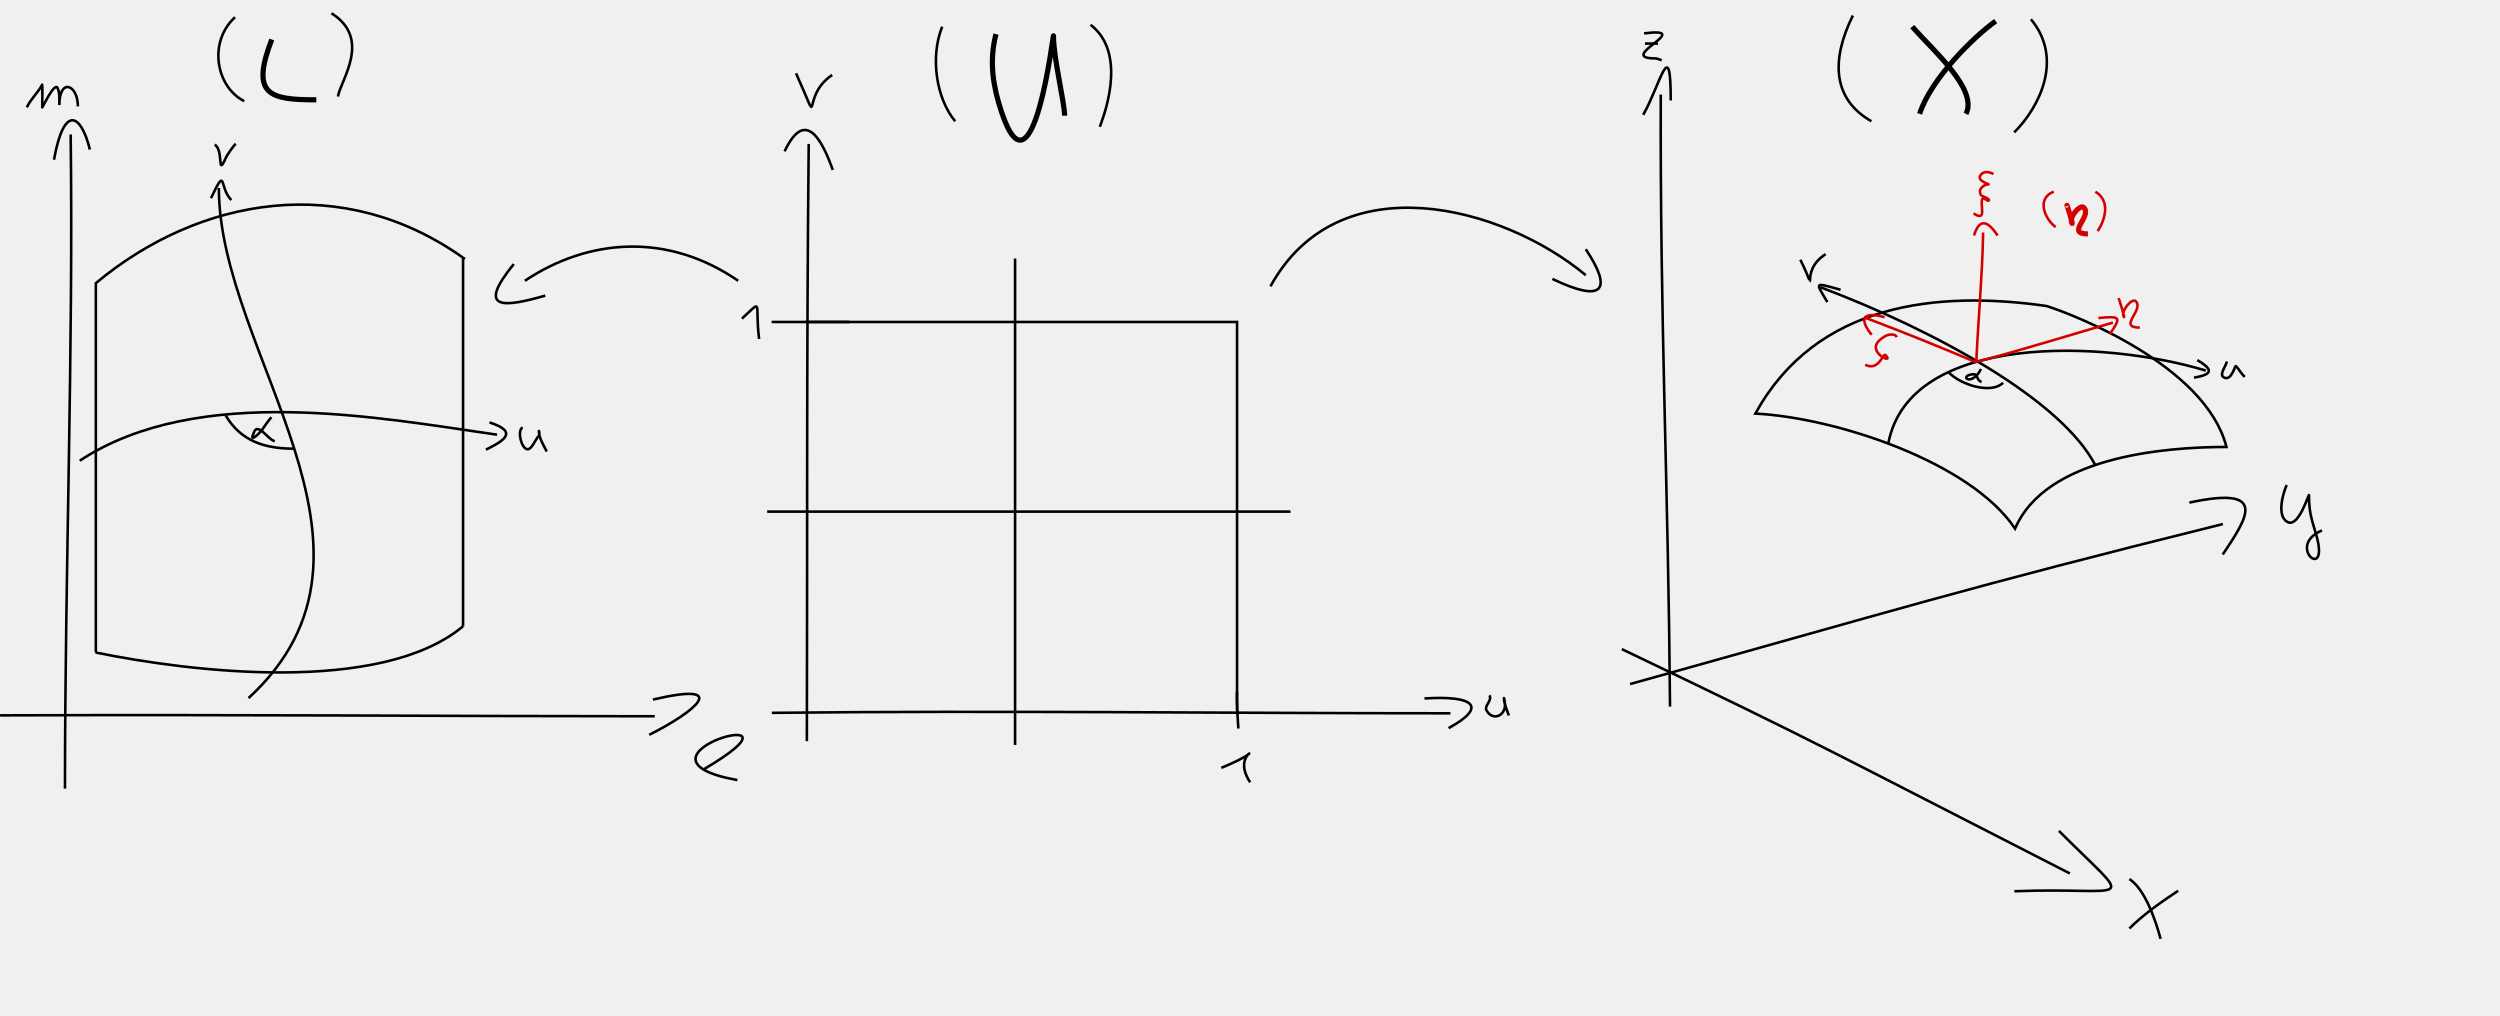
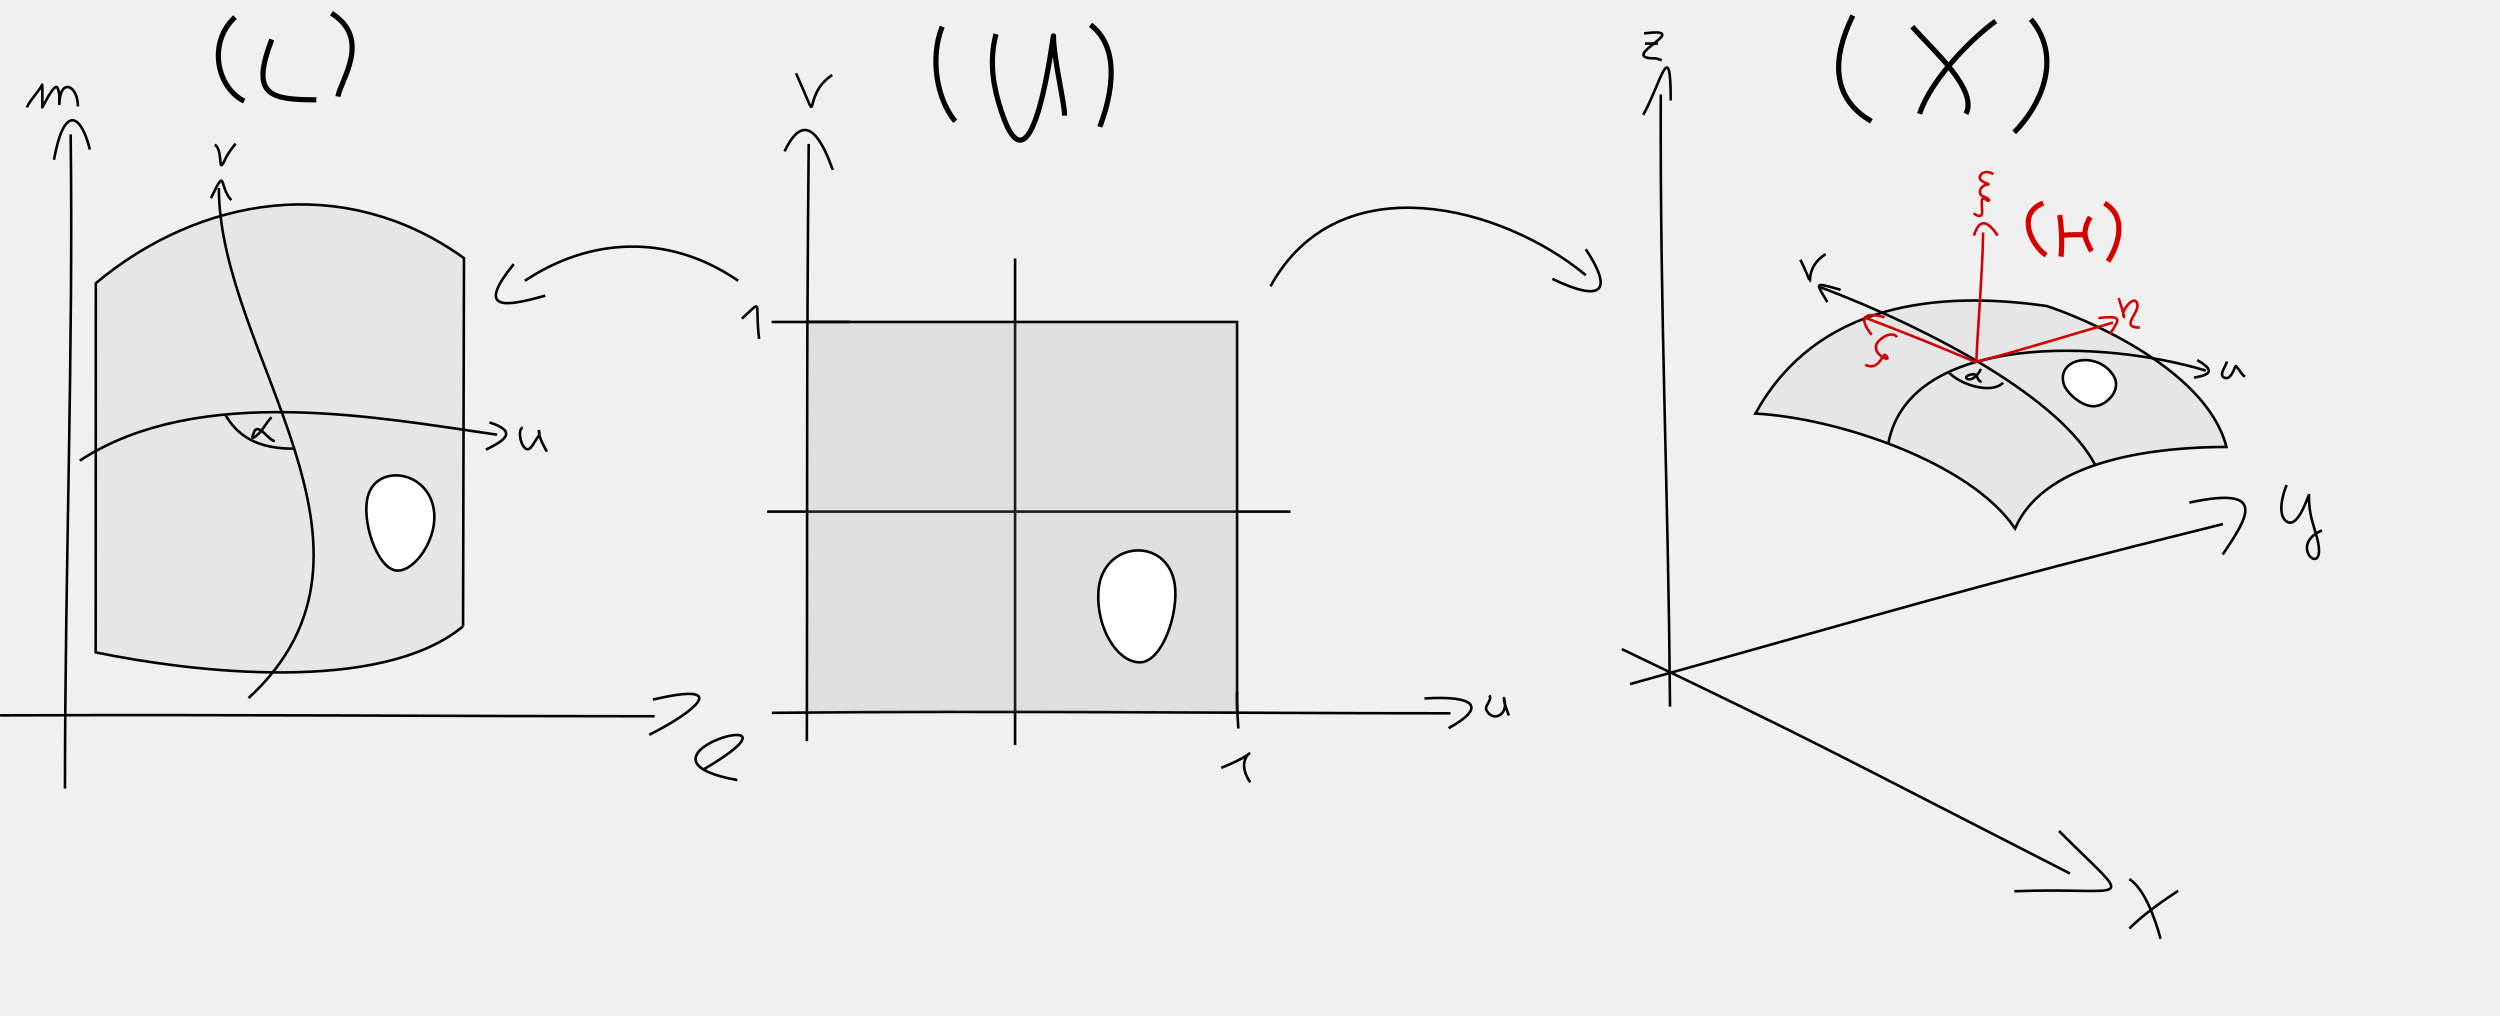
<svg xmlns="http://www.w3.org/2000/svg" version="1.1" id="svg2" viewBox="0 0 962.801 390.985" height="110.345mm" width="271.724mm">
  <defs id="defs4" />
  <g transform="translate(-9.976709,21.34261)" id="layer1">
    <path id="path4164" d="M 37.194,30.429 C 38.245,114.367 35,198.267 35,282.362" style="fill:none;fill-rule:evenodd;stroke:#000000;stroke-width:1;stroke-linecap:butt;stroke-linejoin:miter;stroke-opacity:1" />
    <path id="path4166" d="m 30.77,40.163 c 3.834,-21.433 10.414,-17.759 13.817,-3.903" style="fill:none;fill-rule:evenodd;stroke:#000000;stroke-width:1;stroke-linecap:butt;stroke-linejoin:miter;stroke-opacity:1" />
    <path id="path4168" d="m 10,254.158 c 97.202,-0.361 167.814,0.347 252.143,0.347" style="fill:none;fill-rule:evenodd;stroke:#000000;stroke-width:1;stroke-linecap:butt;stroke-linejoin:miter;stroke-opacity:1" />
    <path id="path4170" d="m 261.429,248.076 c 30.875,-7.21 15.862,4.926 -1.429,13.571" style="fill:none;fill-rule:evenodd;stroke:#000000;stroke-width:1;stroke-linecap:butt;stroke-linejoin:miter;stroke-opacity:1" />
    <path id="path4174" d="M 321.429,34.076 C 320.559,119.681 320.943,186.742 320.714,264.076" style="fill:none;fill-rule:evenodd;stroke:#000000;stroke-width:1;stroke-linecap:butt;stroke-linejoin:miter;stroke-opacity:1" />
    <path id="path4176" d="m 312.143,36.934 c 8.193,-17.297 14.688,-3.536 18.571,7.143" style="fill:none;fill-rule:evenodd;stroke:#000000;stroke-width:1;stroke-linecap:butt;stroke-linejoin:miter;stroke-opacity:1" />
    <path id="path4184" d="m 307.23,253.189 c 87.324,-0.961 173.71,0.173 261.342,0.173" style="fill:none;fill-rule:evenodd;stroke:#000000;stroke-width:1;stroke-linecap:butt;stroke-linejoin:miter;stroke-opacity:1" />
    <path id="path4186" d="m 558.571,247.648 c 19.3,-1.237 24.339,3.218 9.286,11.429" style="fill:none;fill-rule:evenodd;stroke:#000000;stroke-width:1;stroke-linecap:butt;stroke-linejoin:miter;stroke-opacity:1" />
    <path id="path4192" d="m 280.822,275.05 c 47.391,-27.819 -35.961,-4.885 13.132,4.041" style="fill:none;fill-rule:evenodd;stroke:#000000;stroke-width:1;stroke-linecap:butt;stroke-linejoin:miter;stroke-opacity:1" />
    <path id="path4210" d="m 316.549,6.89 c 10.707,23.747 1.181,9.13 13.926,0.633" style="fill:none;fill-rule:evenodd;stroke:#000000;stroke-width:1;stroke-linecap:butt;stroke-linejoin:miter;stroke-opacity:1" />
    <path id="path4228" d="m 649.571,15.076 c -0.3,87.561 2.857,148.677 3.571,235.714" style="fill:none;fill-rule:evenodd;stroke:#000000;stroke-width:1;stroke-linecap:butt;stroke-linejoin:miter;stroke-opacity:1" />
    <path id="path4234" d="m 634.571,228.648 c 79.187,37.879 77.637,37.927 172.565,86.405" style="fill:none;fill-rule:evenodd;stroke:#000000;stroke-width:1;stroke-linecap:butt;stroke-linejoin:miter;stroke-opacity:1" />
    <path id="path4240" d="m 637.751,242.098 c 103.074,-28.695 127.392,-36.566 228.294,-61.619" style="fill:none;fill-rule:evenodd;stroke:#000000;stroke-width:1;stroke-linecap:butt;stroke-linejoin:miter;stroke-opacity:1" />
    <path id="path4242" d="m 853.143,172.219 c 30.961,-6.686 22.155,6.053 12.857,20" style="fill:none;fill-rule:evenodd;stroke:#000000;stroke-width:1;stroke-linecap:butt;stroke-linejoin:miter;stroke-opacity:1" />
    <path id="path4244" d="m 785.739,321.9 c 45.079,-1.811 47.396,6.99 17.173,-23.234" style="fill:none;fill-rule:evenodd;stroke:#000000;stroke-width:1;stroke-linecap:butt;stroke-linejoin:miter;stroke-opacity:1" />
    <path id="path4250" d="m 642.802,22.895 c 6.574,-11.492 10.607,-31.482 10.607,-5.556" style="fill:none;fill-rule:evenodd;stroke:#000000;stroke-width:1;stroke-linecap:butt;stroke-linejoin:miter;stroke-opacity:1" />
    <path id="path4252" d="m 830.046,317.207 c 7.433,4.712 11.8,22.28 12.013,23.025" style="fill:none;fill-rule:evenodd;stroke:#000000;stroke-width:1;stroke-linecap:butt;stroke-linejoin:miter;stroke-opacity:1" />
    <path id="path4256" d="m 830.046,336.227 c 5.589,-5.593 12.875,-10.586 18.77,-14.516" style="fill:none;fill-rule:evenodd;stroke:#000000;stroke-width:1;stroke-linecap:butt;stroke-linejoin:miter;stroke-opacity:1" />
    <path id="path4260" d="m 890.643,165.434 c -1.389,2.957 -4.058,12.078 0.357,14.286 4.37,2.185 8.214,-11.394 8.214,-10.357 0,5.442 0.67,8.431 2.5,14.286 6.29,20.129 -12.085,5.537 2.5,-0.714" style="fill:none;fill-rule:evenodd;stroke:#000000;stroke-width:1;stroke-linecap:butt;stroke-linejoin:miter;stroke-opacity:1" />
    <path id="path4262" d="m 643.143,-8.495 c 20.244,-2.534 -11.344,9.643 4.286,9.643 0.867,0 1.667,0.476 2.5,0.714" style="fill:none;fill-rule:evenodd;stroke:#000000;stroke-width:1;stroke-linecap:butt;stroke-linejoin:miter;stroke-opacity:1" />
    <path id="path4264" d="m 643.5,-4.566 c 1.667,0 3.333,0 5,0" style="fill:none;fill-rule:evenodd;stroke:#000000;stroke-width:1;stroke-linecap:butt;stroke-linejoin:miter;stroke-opacity:1" />
    <path id="path4266" d="m 307.143,102.648 c 10,0 20,0 30,0" style="fill:none;fill-rule:evenodd;stroke:#000000;stroke-width:1;stroke-linecap:butt;stroke-linejoin:miter;stroke-opacity:1" />
    <path id="path4268" d="m 295.708,101.37 c 8.405,-7.724 4.857,-6.472 6.619,7.819" style="fill:none;fill-rule:evenodd;stroke:#000000;stroke-width:1;stroke-linecap:butt;stroke-linejoin:miter;stroke-opacity:1" />
    <path id="path4272" d="m 486.388,245.088 c -0.27,3.755 0.505,13.929 0.505,14.142" style="fill:none;fill-rule:evenodd;stroke:#000000;stroke-width:1;stroke-linecap:butt;stroke-linejoin:miter;stroke-opacity:1" />
    <path id="path4274" d="m 480.328,274.382 c 21.516,-8.861 2.67,-7.106 11.112,5.556" style="fill:none;fill-rule:evenodd;stroke:#000000;stroke-width:1;stroke-linecap:butt;stroke-linejoin:miter;stroke-opacity:1" />
    <path id="path4282" d="m 320.218,102.656 166.17,0 0,150.008" style="fill:none;fill-rule:evenodd;stroke:#000000;stroke-width:1;stroke-linecap:butt;stroke-linejoin:miter;stroke-opacity:1" />
-     <path id="path4304" d="M 189.023,78.423 C 142.013,44.53 86.448,54.684 46.88,87.709 l 0,142.143" style="fill:none;fill-rule:evenodd;stroke:#000000;stroke-width:1;stroke-linecap:butt;stroke-linejoin:miter;stroke-opacity:1" />
-     <path id="path4306" d="m 46.758,229.938 c 36.429,7.488 109.795,16.376 141.551,-10.087" style="fill:none;fill-rule:evenodd;stroke:#000000;stroke-width:1;stroke-linecap:butt;stroke-linejoin:miter;stroke-opacity:1" />
-     <path id="path4310" d="m 188.309,219.852 0,-142.143" style="fill:none;fill-rule:evenodd;stroke:#000000;stroke-width:1;stroke-linecap:butt;stroke-linejoin:miter;stroke-opacity:1" />
-     <path id="path4312" d="M 798.143,96.505 C 756.336,90.533 709.598,95.11 686,137.934 c 31.451,1.64 83.031,18.832 100,44.286 11.814,-27.387 56.553,-31.429 81.429,-31.429 -8.026,-31.515 -59.524,-51.232 -69.286,-54.286 z" style="fill:none;fill-rule:evenodd;stroke:#000000;stroke-width:1;stroke-linecap:butt;stroke-linejoin:miter;stroke-opacity:1" />
+     <path id="path4310" d="M 188.309,219.852 188.666,78.066 C 142.013,44.53 86.448,54.684 46.88,87.709 l -0.061,142.186 c 36.367,7.531 109.734,16.42 141.49,-10.043" style="fill:#e6e6e6;fill-rule:evenodd;stroke:#000000;stroke-width:1;stroke-linecap:butt;stroke-linejoin:miter;stroke-opacity:1" />
+     <path id="path4312" d="M 798.143,96.505 C 756.336,90.533 709.598,95.11 686,137.934 c 31.451,1.64 83.031,18.832 100,44.286 11.814,-27.387 56.553,-31.429 81.429,-31.429 -8.026,-31.515 -59.524,-51.232 -69.286,-54.286 z" style="fill:#e6e6e6;fill-rule:evenodd;stroke:#000000;stroke-width:1;stroke-linecap:butt;stroke-linejoin:miter;stroke-opacity:1" />
    <path id="path4328" d="m 737.251,149.164 c 8.4,-42.668 83.427,-39.575 122.228,-27.779" style="fill:none;fill-rule:evenodd;stroke:#000000;stroke-width:1;stroke-linecap:butt;stroke-linejoin:miter;stroke-opacity:1" />
    <path id="path4330" d="M 816.864,157.694 C 803.876,132.825 756.022,106.273 710.987,89.249" style="fill:none;fill-rule:evenodd;stroke:#000000;stroke-width:1;stroke-linecap:butt;stroke-linejoin:miter;stroke-opacity:1" />
    <path id="path4336" d="m 703.335,78.689 c 7.959,16.194 -1.277,4.738 9.732,-2.143" style="fill:none;fill-rule:evenodd;stroke:#000000;stroke-width:1;stroke-linecap:butt;stroke-linejoin:miter;stroke-opacity:1" />
    <path id="path4338" d="m 713.724,94.983 c -4.749,-8.008 -5.098,-7.527 5.089,-4.732" style="fill:none;fill-rule:evenodd;stroke:#000000;stroke-width:1;stroke-linecap:butt;stroke-linejoin:miter;stroke-opacity:1" />
    <path id="path4340" d="m 856.197,117.344 c 6.935,4.039 5.142,5.654 -1.263,6.755" style="fill:none;fill-rule:evenodd;stroke:#000000;stroke-width:1;stroke-linecap:butt;stroke-linejoin:miter;stroke-opacity:1" />
    <g transform="matrix(1.646897,0,0,1.646897,-553.172,-56.20637)" style="stroke:#d40000;stroke-width:0.607" id="g4370">
      <g style="stroke:#d40000" id="g4404">
        <g id="g4378" style="stroke-width:0.607;stroke:#d40000">
          <path style="fill:none;fill-rule:evenodd;stroke:#d40000;stroke-width:0.607;stroke-linecap:butt;stroke-linejoin:miter;stroke-opacity:1" d="m 804.084,106.071 c 0.479,-10.759 1.429,-20.299 1.607,-30.536" id="path4358" />
          <path style="fill:none;fill-rule:evenodd;stroke:#d40000;stroke-width:0.607;stroke-linecap:butt;stroke-linejoin:miter;stroke-opacity:1" d="m 803.548,76.25 c 1.41,-4.566 3.528,-3.011 5.536,0" id="path4360" />
          <path style="fill:none;fill-rule:evenodd;stroke:#d40000;stroke-width:0.607;stroke-linecap:butt;stroke-linejoin:miter;stroke-opacity:1" d="m 804.441,105.714 c 10.557,-2.762 23.213,-6.709 31.607,-9.107" id="path4362" />
          <path style="fill:none;fill-rule:evenodd;stroke:#d40000;stroke-width:0.607;stroke-linecap:butt;stroke-linejoin:miter;stroke-opacity:1" d="m 804.062,105.891 c -7.863,-3.313 -15.834,-6.604 -26.228,-10.534" id="path4364" />
          <path style="fill:none;fill-rule:evenodd;stroke:#d40000;stroke-width:0.607;stroke-linecap:butt;stroke-linejoin:miter;stroke-opacity:1" d="m 779.62,99.464 c -3.108,-3.896 -1.934,-5.527 3.036,-4.107" id="path4366" />
          <path style="fill:none;fill-rule:evenodd;stroke:#d40000;stroke-width:0.607;stroke-linecap:butt;stroke-linejoin:miter;stroke-opacity:1" d="m 832.655,95.535 c 5.559,-0.568 5.164,0.022 2.679,3.75" id="path4368" />
-           <path id="path4440" d="m 396.905,25.19 c -6.388,5.868 -4.388,16.36 2.147,19.628" style="fill:none;fill-rule:evenodd;stroke:#000000;stroke-width:0.607px;stroke-linecap:butt;stroke-linejoin:miter;stroke-opacity:1" />
+           <path id="path4440" d="m 396.905,25.19 c -6.388,5.868 -4.388,16.36 2.147,19.628" style="fill:none;fill-rule:evenodd;stroke:#000000;stroke-width:1.214;stroke-linecap:butt;stroke-linejoin:miter;stroke-opacity:1" />
          <path id="path4442" d="m 405.492,30.404 c -4.984,12.972 -0.649,14.107 10.427,14.107" style="fill:none;fill-rule:evenodd;stroke:#000000;stroke-width:1.214;stroke-linecap:butt;stroke-linejoin:miter;stroke-opacity:1" />
-           <path id="path4446" d="m 419.446,24.27 c 9.604,6 2.06,15.787 1.533,19.474" style="fill:none;fill-rule:evenodd;stroke:#000000;stroke-width:0.607px;stroke-linecap:butt;stroke-linejoin:miter;stroke-opacity:1" />
-           <path id="path4448" d="m 562.273,27.406 c -2.821,6.976 -1.459,16.725 3.036,22.12" style="fill:none;fill-rule:evenodd;stroke:#000000;stroke-width:0.607px;stroke-linecap:butt;stroke-linejoin:miter;stroke-opacity:1" />
+           <path id="path4446" d="m 419.446,24.27 c 9.604,6 2.06,15.787 1.533,19.474" style="fill:none;fill-rule:evenodd;stroke:#000000;stroke-width:1.214;stroke-linecap:butt;stroke-linejoin:miter;stroke-opacity:1" />
+           <path id="path4448" d="m 562.273,27.406 c -2.821,6.976 -1.459,16.725 3.036,22.12" style="fill:none;fill-rule:evenodd;stroke:#000000;stroke-width:1.214;stroke-linecap:butt;stroke-linejoin:miter;stroke-opacity:1" />
          <path id="path4450" d="m 574.851,29.141 c -1.694,6.554 -0.61,12.481 1.301,18.216 7.406,22.218 12.144,-19.04 12.144,-17.782 0,5.249 2.602,15.518 2.602,18.65" style="fill:none;fill-rule:evenodd;stroke:#000000;stroke-width:1.214;stroke-linecap:butt;stroke-linejoin:miter;stroke-opacity:1" />
-           <path id="path4452" d="m 596.97,26.972 c 9.206,7.048 2.441,22.9 2.169,23.854" style="fill:none;fill-rule:evenodd;stroke:#000000;stroke-width:0.607px;stroke-linecap:butt;stroke-linejoin:miter;stroke-opacity:1" />
-           <path id="path4456" d="m 775.228,24.803 c -5.249,10.631 -4.605,19.612 4.337,24.722" style="fill:none;fill-rule:evenodd;stroke:#000000;stroke-width:0.607px;stroke-linecap:butt;stroke-linejoin:miter;stroke-opacity:1" />
+           <path id="path4452" d="m 596.97,26.972 c 9.206,7.048 2.441,22.9 2.169,23.854" style="fill:none;fill-rule:evenodd;stroke:#000000;stroke-width:1.214;stroke-linecap:butt;stroke-linejoin:miter;stroke-opacity:1" />
+           <path id="path4456" d="m 775.228,24.803 c -5.249,10.631 -4.605,19.612 4.337,24.722" style="fill:none;fill-rule:evenodd;stroke:#000000;stroke-width:1.214;stroke-linecap:butt;stroke-linejoin:miter;stroke-opacity:1" />
          <path id="path4458" d="m 789.106,27.406 c 4.868,5.548 15.442,14.656 12.578,20.385" style="fill:none;fill-rule:evenodd;stroke:#000000;stroke-width:1.214;stroke-linecap:butt;stroke-linejoin:miter;stroke-opacity:1" />
          <path id="path4460" d="m 790.841,47.79 c 2.686,-8.284 12.698,-18.054 17.782,-21.686" style="fill:none;fill-rule:evenodd;stroke:#000000;stroke-width:1.214;stroke-linecap:butt;stroke-linejoin:miter;stroke-opacity:1" />
-           <path id="path4462" d="m 816.864,25.671 c 7.662,9.158 2.092,20.461 -3.903,26.457" style="fill:none;fill-rule:evenodd;stroke:#000000;stroke-width:0.607px;stroke-linecap:butt;stroke-linejoin:miter;stroke-opacity:1" />
-           <path id="path4464" d="m 822.212,65.979 c -4.384,1.731 -1.794,6.778 0.46,8.28" style="fill:none;fill-rule:evenodd;stroke:#d40000;stroke-width:0.607px;stroke-linecap:butt;stroke-linejoin:miter;stroke-opacity:1" />
-           <path id="path4466" d="m 825.322,69.368 c -0.313,-1.314 1.688,5.111 1.084,3.903 -0.656,-1.312 1.985,-4.413 2.819,-3.578 2.067,2.067 -4.381,6.18 0.976,6.18" style="fill:none;fill-rule:evenodd;stroke:#d40000;stroke-width:1.214;stroke-linecap:butt;stroke-linejoin:miter;stroke-opacity:1" />
-           <path id="path4468" d="m 831.936,66.007 c 3.654,2.153 2.229,6.686 0.542,9.216" style="fill:none;fill-rule:evenodd;stroke:#d40000;stroke-width:0.607px;stroke-linecap:butt;stroke-linejoin:miter;stroke-opacity:1" />
+           <path id="path4462" d="m 816.864,25.671 c 7.662,9.158 2.092,20.461 -3.903,26.457" style="fill:none;fill-rule:evenodd;stroke:#000000;stroke-width:1.214;stroke-linecap:butt;stroke-linejoin:miter;stroke-opacity:1" />
+           <path id="path4464" d="m 819.743,68.653 c -6.463,2.551 -2.644,9.992 0.678,12.207" style="fill:none;fill-rule:evenodd;stroke:#d40000;stroke-width:1.214;stroke-linecap:butt;stroke-linejoin:miter;stroke-opacity:1" />
+           <path id="path4468" d="m 834.078,68.693 c 5.387,3.174 3.286,9.856 0.799,13.587" style="fill:none;fill-rule:evenodd;stroke:#d40000;stroke-width:1.214;stroke-linecap:butt;stroke-linejoin:miter;stroke-opacity:1" />
          <path style="fill:none;fill-rule:evenodd;stroke:#d40000;stroke-width:0.607px;stroke-linecap:butt;stroke-linejoin:miter;stroke-opacity:1" d="m 837.466,91.27 c -0.313,-1.314 1.688,5.111 1.084,3.903 -0.656,-1.312 1.985,-4.413 2.819,-3.578 2.067,2.067 -4.381,6.18 0.976,6.18" id="path4470" />
+           <path style="fill:none;fill-opacity:0.188;fill-rule:evenodd;stroke:#d40000;stroke-width:1.214;stroke-linecap:butt;stroke-linejoin:miter;stroke-opacity:1" d="m 823.6,71.44 c 0.49,2.97 0.597,7.589 0.289,9.741" id="path4363" />
+           <path style="fill:none;fill-opacity:0.188;fill-rule:evenodd;stroke:#d40000;stroke-width:1.214;stroke-linecap:butt;stroke-linejoin:miter;stroke-opacity:1" d="m 830.737,71.922 c -2.187,3.779 -1.012,5.402 0.289,8.005" id="path4365" />
+           <path style="fill:none;fill-opacity:0.188;fill-rule:evenodd;stroke:#d40000;stroke-width:1.214;stroke-linecap:butt;stroke-linejoin:miter;stroke-opacity:1" d="m 824.468,76.166 c 1.682,-0.162 3.41,-0.096 5.112,-0.096" id="path4367" />
        </g>
        <path style="fill:none;fill-rule:evenodd;stroke:#d40000;stroke-width:0.607;stroke-linecap:butt;stroke-linejoin:miter;stroke-opacity:1" d="m 808.102,61.875 c -1.044,-0.607 -2.512,-0.78 -3.125,0.446 -0.634,1.269 2.431,1.964 1.964,1.964 -1.119,0 -2.638,1.177 -1.696,2.589 0.035,0.053 2.394,0.901 1.696,1.25 -0.211,0.106 -1.198,-0.907 -1.429,-0.446 -0.654,1.309 1.21,5.569 -2.054,3.393" id="path4386" />
        <path style="fill:none;fill-rule:evenodd;stroke:#d40000;stroke-width:0.607;stroke-linecap:butt;stroke-linejoin:miter;stroke-opacity:1" d="m 785.504,100.03 c -0.305,-0.616 -0.725,-0.631 -1.389,-0.631 -0.989,0 -2.12,0.795 -2.778,1.452 -2.88,2.88 3.819,5.65 1.515,3.346 -0.594,-0.594 -1.492,3.894 -4.735,2.273" id="path4392" />
      </g>
    </g>
    <path id="path4394" d="m 867.563,117.866 c -0.12,1.632 -3.526,5.391 -0.758,6.313 2.73,0.91 3.884,-4.955 4.293,-4.546 1.078,1.078 1.997,2.99 3.409,4.167" style="fill:none;fill-rule:evenodd;stroke:#000000;stroke-width:1;stroke-linecap:butt;stroke-linejoin:miter;stroke-opacity:1" />
    <path id="path4402" d="m 583.548,246.446 c 1.306,1.712 -1.949,4.049 -1.161,5.625 1.83,3.661 5.837,3.025 6.964,-0.357 0.574,-1.723 -0.179,-4.631 -0.179,-4.196 0,2.248 1.42,5.105 1.875,6.696" style="fill:none;fill-rule:evenodd;stroke:#000000;stroke-width:1;stroke-linecap:butt;stroke-linejoin:miter;stroke-opacity:1" />
    <path id="path4472" d="M 499.262,88.928 C 525.561,41.026 588.789,58.058 620.691,84.642" style="fill:none;fill-rule:evenodd;stroke:#000000;stroke-width:1px;stroke-linecap:butt;stroke-linejoin:miter;stroke-opacity:1" />
    <path id="path4474" d="m 607.834,86.071 c 19.968,9.598 23.178,4.053 12.857,-11.429" style="fill:none;fill-rule:evenodd;stroke:#000000;stroke-width:1px;stroke-linecap:butt;stroke-linejoin:miter;stroke-opacity:1" />
    <path id="path4478" d="m 294.262,86.785 c -27.273,-18.728 -57.65,-16.328 -82.143,0" style="fill:none;fill-rule:evenodd;stroke:#000000;stroke-width:1px;stroke-linecap:butt;stroke-linejoin:miter;stroke-opacity:1" />
    <path id="path4480" d="m 207.834,80.357 c -14.814,18.23 -3.403,16.584 12.143,12.143" style="fill:none;fill-rule:evenodd;stroke:#000000;stroke-width:1px;stroke-linecap:butt;stroke-linejoin:miter;stroke-opacity:1" />
    <path id="path4486" d="m 305.446,175.693 201.525,0" style="fill:none;fill-rule:evenodd;stroke:#000000;stroke-width:1px;stroke-linecap:butt;stroke-linejoin:miter;stroke-opacity:1" />
    <path id="path4488" d="m 400.906,265.597 0,-187.383" style="fill:none;fill-rule:evenodd;stroke:#000000;stroke-width:1px;stroke-linecap:butt;stroke-linejoin:miter;stroke-opacity:1" />
    <path id="path4490" d="m 40.691,156.071 c 45.747,-30.044 116.014,-16.386 160.714,-10" style="fill:none;fill-rule:evenodd;stroke:#000000;stroke-width:1px;stroke-linecap:butt;stroke-linejoin:miter;stroke-opacity:1" />
    <path id="path4492" d="M 105.691,247.5 C 168.132,190.071 94.262,115.11 94.262,51.071" style="fill:none;fill-rule:evenodd;stroke:#000000;stroke-width:1px;stroke-linecap:butt;stroke-linejoin:miter;stroke-opacity:1" />
    <path id="path4496" d="m 91.227,55 c 6.148,-12.9 2.952,-4.191 7.857,0.714" style="fill:none;fill-rule:evenodd;stroke:#000000;stroke-width:1px;stroke-linecap:butt;stroke-linejoin:miter;stroke-opacity:1" />
    <path id="path4500" d="m 198.496,141.348 c 12.008,3.788 4.504,7.534 -1.389,10.48" style="fill:none;fill-rule:evenodd;stroke:#000000;stroke-width:1px;stroke-linecap:butt;stroke-linejoin:miter;stroke-opacity:1" />
    <path id="path4504" d="m 760.334,121.964 c 4.885,5.086 16.628,8.55 21.071,4.107" style="fill:none;fill-rule:evenodd;stroke:#000000;stroke-width:1px;stroke-linecap:butt;stroke-linejoin:miter;stroke-opacity:1" />
    <path id="path4506" d="m 96.85,138.57 c 5.879,10.079 15.252,12.879 26.264,12.879" style="fill:none;fill-rule:evenodd;stroke:#000000;stroke-width:1px;stroke-linecap:butt;stroke-linejoin:miter;stroke-opacity:1" />
    <path id="path4510" d="m 114.516,139.35 c -1.042,1.116 -1.908,2.378 -2.778,3.63 -0.585,0.842 -1.101,1.701 -1.862,2.399 -0.534,0.489 -1.042,1.076 -1.641,1.484 -1.198,0.814 -1.301,0.363 -0.821,-0.758 0.554,-1.292 0.796,-2.981 2.809,-1.831 1.925,1.1 3.718,3.878 5.587,4.293" style="fill:none;fill-rule:evenodd;stroke:#000000;stroke-width:1px;stroke-linecap:butt;stroke-linejoin:miter;stroke-opacity:1" />
    <path id="path4512" d="m 772.894,120.766 c -3.634,7.236 -8.941,2.526 -3.03,2.02 1.945,-0.166 1.304,2.621 3.283,2.904" style="fill:none;fill-rule:evenodd;stroke:#000000;stroke-width:1px;stroke-linecap:butt;stroke-linejoin:miter;stroke-opacity:1" />
    <path id="path4533" d="m 20.334,20 c 1.434,-3.22 4.377,-5.706 5.893,-8.75 0.124,-0.249 0.053,8.595 0,8.75 -0.464,1.351 4.681,-9.923 5.893,-7.5 0.779,1.558 0.714,3.338 0.714,5.179 l 0,1.429 c 0,-10.599 7.143,-7.972 7.143,0.536" style="fill:none;fill-rule:evenodd;stroke:#000000;stroke-width:1px;stroke-linecap:butt;stroke-linejoin:miter;stroke-opacity:1" />
    <path id="path4502" d="m 92.667,34.384 c 3.505,1.954 0.857,12.751 4.167,5.303 0.83,-1.867 3.206,-4.973 3.914,-5.682" style="fill:none;fill-rule:evenodd;stroke:#000000;stroke-width:1px;stroke-linecap:butt;stroke-linejoin:miter;stroke-opacity:1" />
    <path id="path4498" d="m 211.267,143.27 c -2.609,1.143 0.12,10.773 3.036,7.857 1.243,-1.243 2.06,-3.489 3.214,-4.643 0.421,-0.421 0,-2.381 0,-1.786 0,2.705 1.98,5.746 3.036,7.857" style="fill:none;fill-rule:evenodd;stroke:#000000;stroke-width:1px;stroke-linecap:butt;stroke-linejoin:miter;stroke-opacity:1" />
+     <rect style="opacity:1;fill:#999999;fill-opacity:0.188;stroke:#000000;stroke-width:0.5;stroke-linecap:round;stroke-linejoin:round;stroke-miterlimit:4;stroke-dasharray:none;stroke-dashoffset:0;stroke-opacity:1" id="rect4379" width="165.616" height="150.397" x="320.859" y="102.639" ry="0" />
+     <path style="fill:#ffffff;fill-rule:evenodd;stroke:#000000;stroke-width:1px;stroke-linecap:butt;stroke-linejoin:miter;stroke-opacity:1" d="m 816.856,135.091 c -4.829,0.525 -11.256,-5.157 -12.175,-8.835 -2.454,-9.816 13.174,-12.58 19.263,-2.901 3.259,5.18 -2.259,11.212 -7.088,11.736 z" id="path4369" />
+     <path style="fill:#ffffff;fill-rule:evenodd;stroke:#000000;stroke-width:1px;stroke-linecap:butt;stroke-linejoin:miter;stroke-opacity:1" d="m 448.864,233.745 c -8.791,-0.085 -16.922,-13.607 -15.832,-27.729 1.471,-19.056 26.324,-20.958 29.32,-2.597 1.791,10.975 -4.697,30.411 -13.488,30.326 z" id="path4369-3" />
+     <path style="fill:#ffffff;fill-rule:evenodd;stroke:#000000;stroke-width:1px;stroke-linecap:butt;stroke-linejoin:miter;stroke-opacity:1" d="m 162.707,198.394 c -7.572,-0.694 -13.788,-19.589 -10.956,-28.948 3.336,-11.027 19.332,-9.934 24.139,1.365 5.191,12.203 -5.611,28.278 -13.183,27.583 z" id="path4369-6" />
  </g>
</svg>
